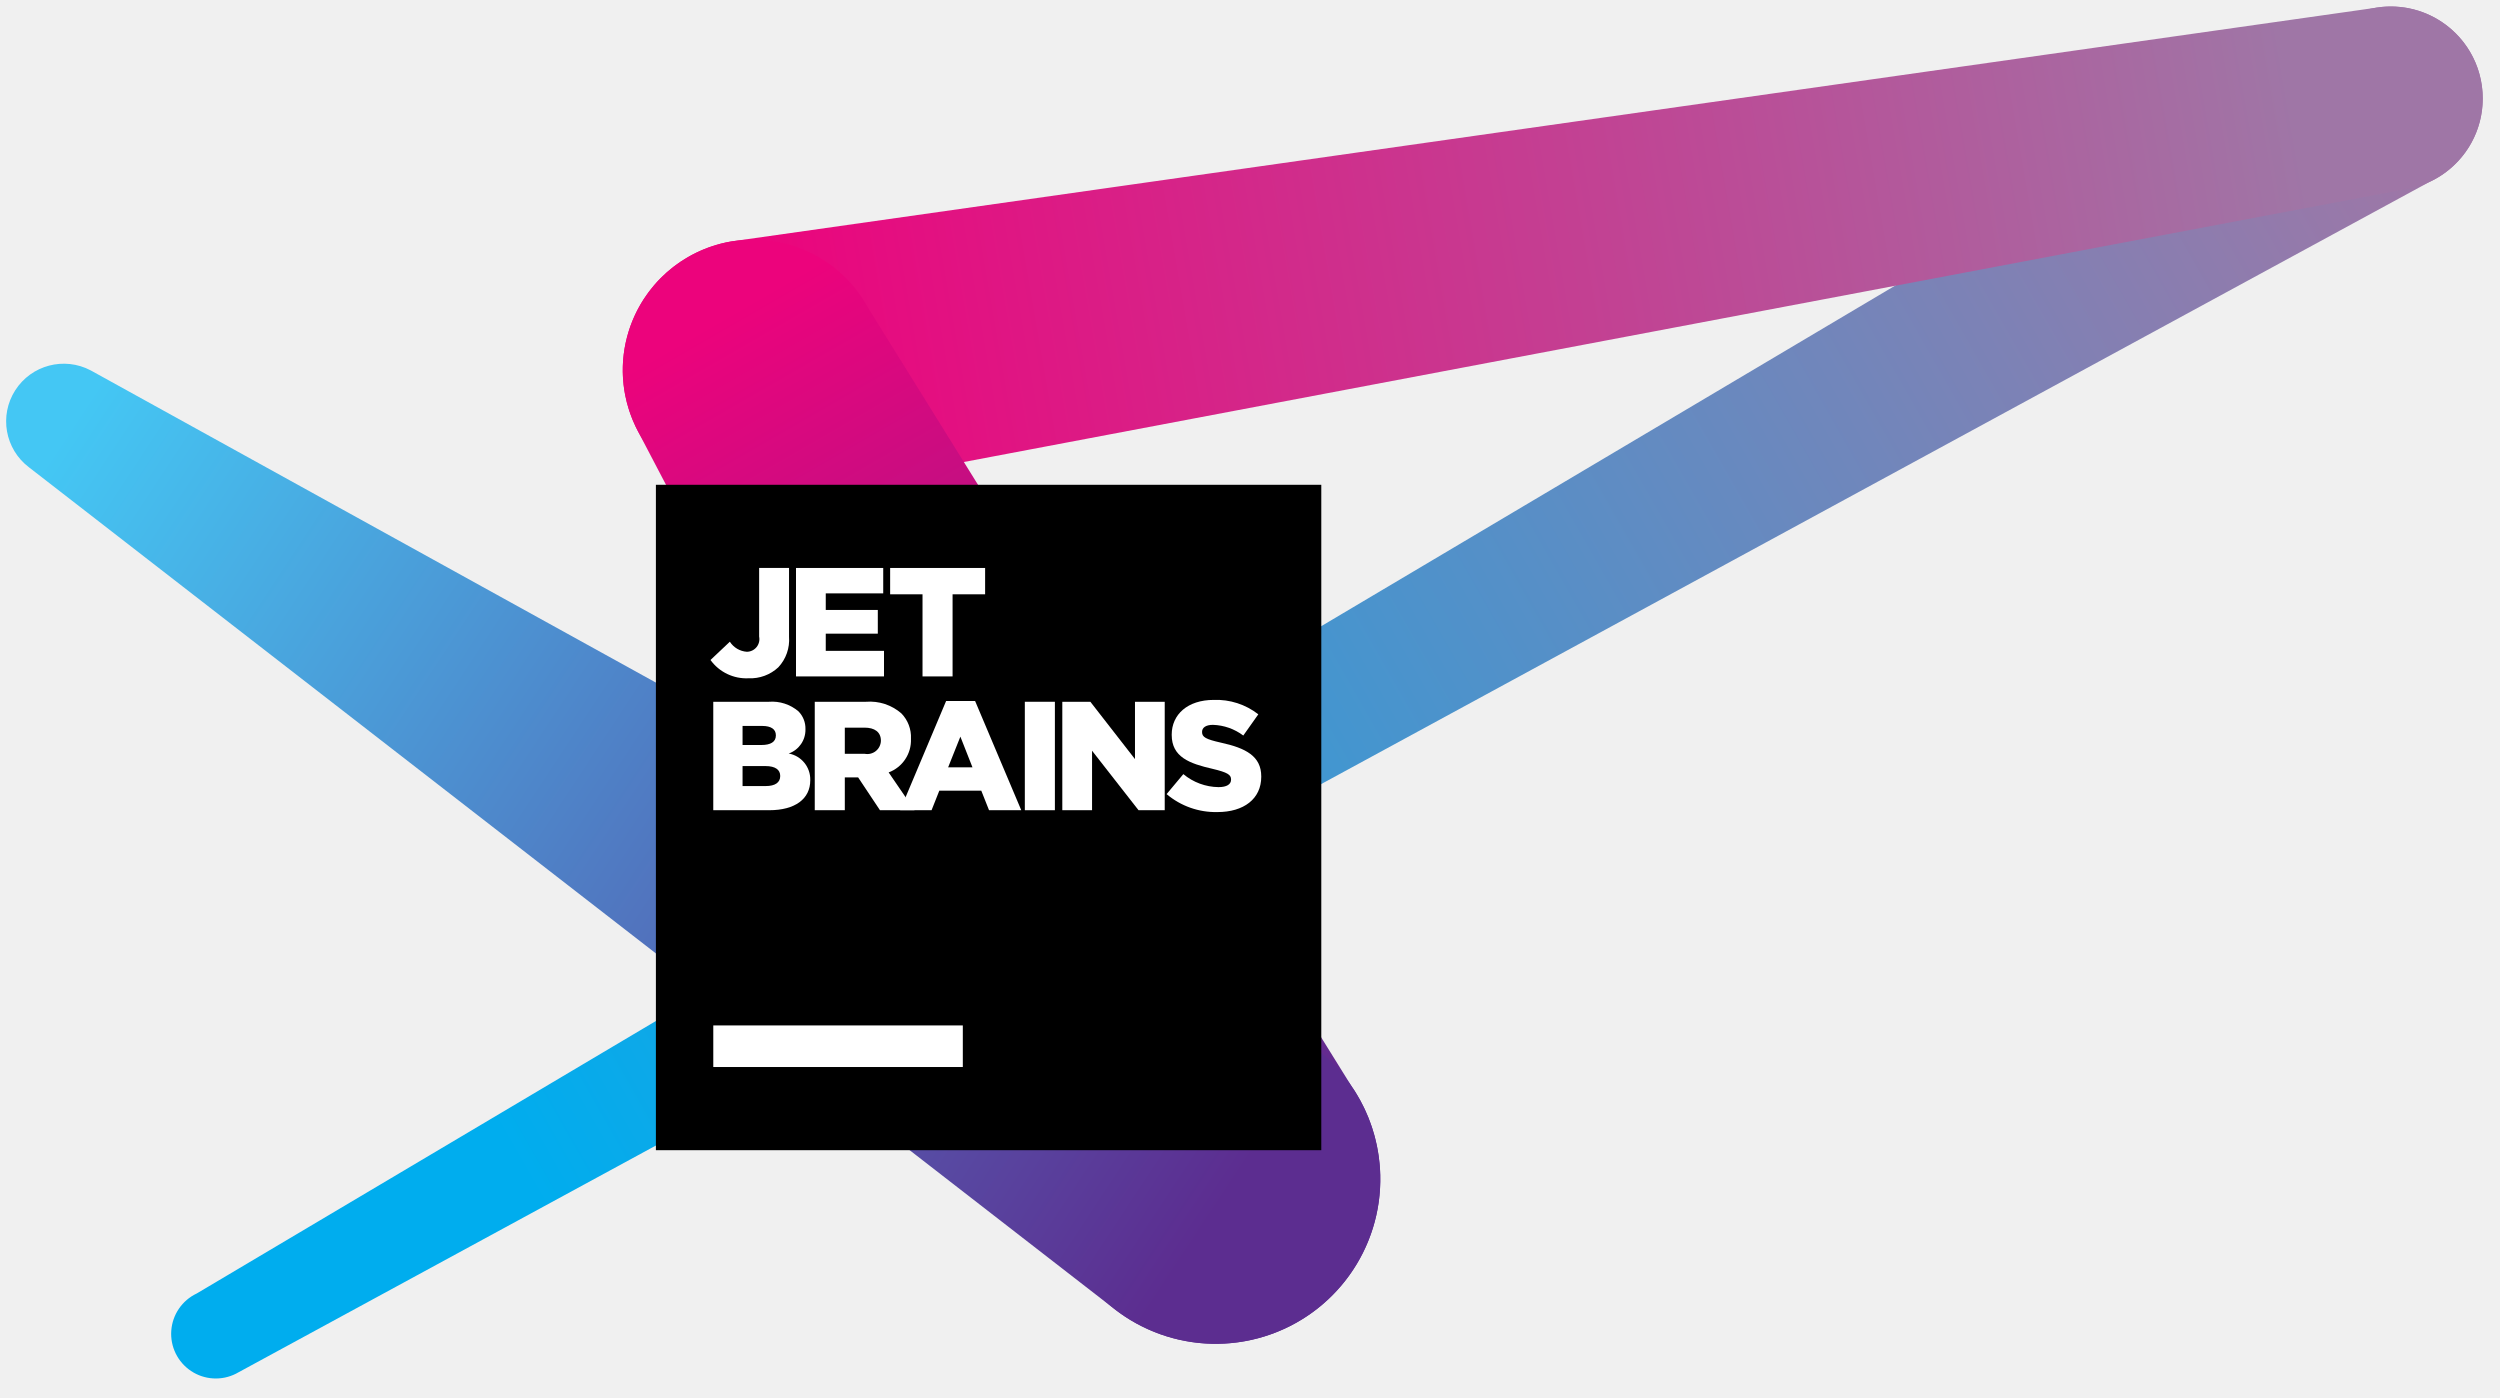
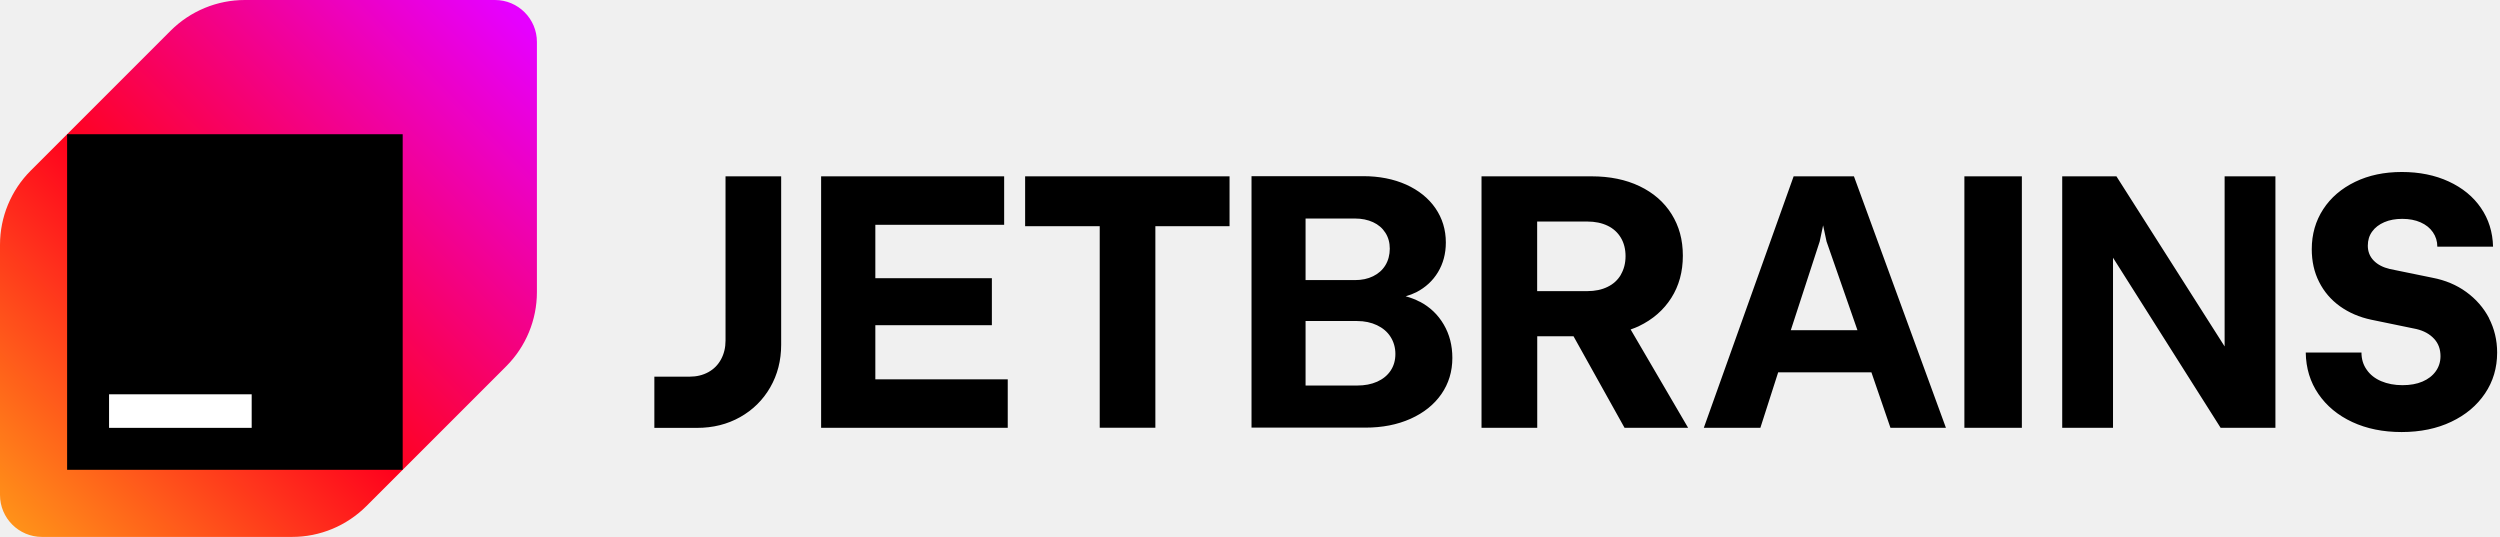
- <svg xmlns="http://www.w3.org/2000/svg" id="Layer_1" data-name="Layer 1" width="263" height="147" viewBox="0 0 263 147">
-   <defs>
-     <linearGradient id="linear-gradient" x1="54.457" y1="122.594" x2="251.779" y2="10.206" gradientUnits="userSpaceOnUse">
-       <stop offset="0" stop-color="#00adee" />
-       <stop offset="1" stop-color="#9f76a6" />
-     </linearGradient>
-     <linearGradient id="linear-gradient-2" x1="80.247" y1="38.761" x2="241.262" y2="10.951" gradientUnits="userSpaceOnUse">
-       <stop offset="0" stop-color="#ec037c" />
-       <stop offset="1" stop-color="#9f76a6" />
-     </linearGradient>
-     <linearGradient id="linear-gradient-3" x1="75.721" y1="33.558" x2="127.825" y2="123.939" gradientUnits="userSpaceOnUse">
-       <stop offset="0" stop-color="#ec037c" />
-       <stop offset="1" stop-color="#5c2d90" />
-     </linearGradient>
-     <linearGradient id="linear-gradient-4" x1="7.465" y1="44.578" x2="129.454" y2="125.081" gradientUnits="userSpaceOnUse">
-       <stop offset="0" stop-color="#44c7f4" />
-       <stop offset="1" stop-color="#5c2d90" />
-     </linearGradient>
-   </defs>
-   <g>
-     <path d="M261.184,10.362a9.678,9.678,0,0,0-14.745-8.246l0-.001L20.694,136.075h0a4.697,4.697,0,1,0,4.133,8.435h0q0.09-.047.178-0.097l230.527-125.25a9.653,9.653,0,0,0,1.151-.625l0.033-.018-0.001-.002A9.668,9.668,0,0,0,261.184,10.362Z" fill="url(#linear-gradient)" />
-     <path d="M261.184,10.362A9.678,9.678,0,0,0,251.506.684q-0.275,0-.546.016-0.25.014-.497,0.041L76.798,25.419A13.735,13.735,0,1,0,83.535,51.983L252.804,19.951a9.636,9.636,0,0,0,1.036-.196l0.02-.004,0-.001A9.681,9.681,0,0,0,261.184,10.362Z" fill="url(#linear-gradient-2)" />
-     <path d="M145.203,123.63a17.237,17.237,0,0,0-3.064-9.425L91.305,32.352A13.737,13.737,0,0,0,66.113,42.951h0a13.633,13.633,0,0,0,1.043,2.498s45.233,86.37,45.582,86.998q0.309,0.556.657,1.086h0A17.32,17.32,0,0,0,145.203,123.63Z" fill="url(#linear-gradient-3)" />
-     <path d="M145.203,123.63a17.298,17.298,0,0,0-7.63-13.942h0a17.306,17.306,0,0,0-2.699-1.491L9.548,38.968a6.064,6.064,0,0,0-6.507,10.187l114.396,88.704A17.319,17.319,0,0,0,145.203,123.63Z" fill="url(#linear-gradient-4)" />
-     <g>
-       <rect x="69" y="51" width="70" height="70" />
-       <g>
-         <rect x="75.038" y="107.875" width="26.25" height="4.375" fill="#fff" />
-         <g>
-           <path d="M74.743,69.431L76.78,67.508a2.31,2.31,0,0,0,1.793,1.059A1.33,1.33,0,0,0,79.861,66.97V59.75h3.146v7.237a4.239,4.239,0,0,1-1.125,3.211,4.299,4.299,0,0,1-3.129,1.157A4.659,4.659,0,0,1,74.743,69.431Z" fill="#fff" />
-           <path d="M83.739,59.75h9.176v2.673H86.869v1.744H92.345v2.494H86.869V68.47H92.997v2.689H83.739V59.75Z" fill="#fff" />
-           <path d="M97.049,62.521H93.643V59.75h9.991v2.771h-3.423v8.638H97.049V62.521Z" fill="#fff" />
-           <path d="M75.036,73.826h5.851A4.273,4.273,0,0,1,84,74.836a2.567,2.567,0,0,1,.734,1.858v0.033a2.641,2.641,0,0,1-1.76,2.542,2.769,2.769,0,0,1,2.265,2.787v0.033c0,1.956-1.597,3.146-4.319,3.146H75.036V73.826Zm6.585,3.521c0-.636-0.505-0.978-1.434-0.978h-2.07v2.005h1.988c0.962,0,1.516-.326,1.516-0.994V77.346ZM80.529,80.59H78.117v2.103h2.445c0.978,0,1.516-.375,1.516-1.043V81.617C82.077,80.997,81.588,80.59,80.529,80.59Z" fill="#fff" />
-           <path d="M85.712,73.826h5.395a5.051,5.051,0,0,1,3.716,1.222,3.562,3.562,0,0,1,1.01,2.657v0.033a3.615,3.615,0,0,1-2.347,3.521l2.722,3.977H92.573l-2.298-3.455H88.874v3.455H85.712V73.826Zm5.264,5.476a1.433,1.433,0,0,0,1.695-1.353V77.917c0-.913-0.668-1.369-1.711-1.369H88.874v2.755H90.976Z" fill="#fff" />
-           <path d="M99.532,73.744H102.58l4.857,11.491h-3.39l-0.815-2.054H98.815L98,85.235H94.692Zm2.771,6.976-1.271-3.227L99.744,80.72h2.559Z" fill="#fff" />
-           <path d="M107.812,73.826h3.162V85.235h-3.162V73.826Z" fill="#fff" />
-           <path d="M111.756,73.826h2.95l4.694,6.031V73.826h3.129V85.235h-2.755l-4.89-6.259v6.259h-3.129V73.826Z" fill="#fff" />
-           <path d="M122.727,83.54l1.76-2.103a5.911,5.911,0,0,0,3.7,1.369c0.864,0,1.32-.293,1.32-0.782V81.991c0-.489-0.375-0.734-1.94-1.108-2.429-.554-4.303-1.239-4.303-3.569V77.281c0-2.119,1.679-3.651,4.417-3.651a7.181,7.181,0,0,1,4.694,1.516l-1.581,2.233a5.601,5.601,0,0,0-3.195-1.125c-0.766,0-1.141.31-1.141,0.733V77.02c0,0.522.391,0.75,1.988,1.108,2.608,0.57,4.238,1.418,4.238,3.553v0.033c0,2.331-1.842,3.716-4.613,3.716A7.999,7.999,0,0,1,122.727,83.54Z" fill="#fff" />
-         </g>
-       </g>
-     </g>
-   </g>
+ <svg xmlns="http://www.w3.org/2000/svg" fill="none" height="64" viewBox="0 0 298 64" width="298">
+   <linearGradient id="a" gradientUnits="userSpaceOnUse" x1=".85" x2="62.62" y1="62.72" y2="1.81">
+     <stop offset="0" stop-color="#ff9419" />
+     <stop offset=".43" stop-color="#ff021d" />
+     <stop offset=".99" stop-color="#e600ff" />
+   </linearGradient>
+   <path d="m86.484 40.586c0 .846-.179 1.593-.538 2.251-.358.657-.856 1.165-1.514 1.524-.657.358-1.394.538-2.241.538h-4.192v6.104h5.079c1.912 0 3.625-.428 5.148-1.285s2.719-2.042 3.585-3.545c.866-1.504 1.304-3.197 1.304-5.089v-20.066h-6.632zm17.856-1.822h13.891v-5.606h-13.891v-6.363h15.355v-5.776h-21.818v29.974h22.246v-5.776h-15.783v-6.443zm17.865-11.8h8.882v24.019h6.633v-24.019h8.842v-5.945h-24.367v5.955zm47.022 9.002c-.517-.279-1.085-.488-1.673-.647.449-.13.877-.289 1.275-.488 1.096-.568 1.962-1.364 2.579-2.39.618-1.026.936-2.201.936-3.535 0-1.524-.418-2.888-1.244-4.093-.827-1.195-1.992-2.131-3.486-2.808-1.494-.667-3.206-1.006-5.118-1.006h-13.315v29.974h13.574c2.011 0 3.804-.348 5.387-1.056 1.573-.707 2.798-1.683 3.675-2.948.866-1.255 1.304-2.689 1.304-4.302 0-1.484-.338-2.808-1.026-3.983-.687-1.175-1.633-2.081-2.858-2.728zm-13.603-9.918h5.886c.816 0 1.533.149 2.161.438.627.289 1.115.707 1.464 1.255.348.538.527 1.175.527 1.902 0 .727-.179 1.414-.527 1.982-.349.568-.837.996-1.464 1.304-.628.309-1.345.458-2.161.458h-5.886v-7.349zm10.138 18.134c-.378.568-.916 1.006-1.603 1.315-.697.309-1.484.458-2.39.458h-6.145v-7.688h6.145c.886 0 1.673.169 2.37.498.687.329 1.235.787 1.613 1.384s.578 1.275.578 2.041c0 .767-.19 1.424-.568 1.992zm29.596-5.308c1.663-.797 2.947-1.922 3.864-3.366.916-1.444 1.374-3.117 1.374-5.029 0-1.912-.448-3.525-1.344-4.959-.897-1.434-2.171-2.539-3.814-3.326-1.644-.787-3.546-1.175-5.717-1.175h-13.124v29.974h6.642v-10.914h4.322l6.084 10.914h7.578l-6.851-11.721c.339-.119.677-.249.996-.398zm-2.151-6.124c-.369.627-.896 1.115-1.583 1.444-.688.339-1.494.508-2.42.508h-5.975v-8.295h5.975c.926 0 1.732.169 2.42.498.687.329 1.214.817 1.583 1.434.368.617.558 1.354.558 2.191 0 .837-.19 1.573-.558 2.201zm20.594-11.731-10.706 29.974h6.742l2.121-6.612h11.114l2.27 6.612h6.612l-10.964-29.974zm-.339 18.343 3.445-10.576.409-1.922.408 1.922 3.685 10.576zm20.693 11.631h6.851v-29.974h-6.851zm31.02-9.699-12.896-20.275h-6.463v29.974h6.055v-20.275l12.826 20.275h6.533v-29.974h-6.055zm31.528-3.356c-.647-1.245-1.564-2.29-2.729-3.137-1.165-.846-2.509-1.404-4.023-1.693l-5.098-1.046c-.797-.189-1.434-.518-1.902-.996-.469-.478-.708-1.075-.708-1.782 0-.647.17-1.205.518-1.683.339-.478.827-.846 1.444-1.115.618-.269 1.335-.398 2.151-.398.817 0 1.554.139 2.181.418s1.115.667 1.464 1.175.528 1.075.528 1.723h6.642c-.04-1.743-.528-3.286-1.444-4.621-.916-1.344-2.201-2.39-3.834-3.147-1.633-.757-3.505-1.135-5.597-1.135-2.091 0-3.943.388-5.566 1.175s-2.898 1.872-3.804 3.266c-.906 1.394-1.364 2.978-1.364 4.76 0 1.444.288 2.748.876 3.904.587 1.165 1.414 2.131 2.479 2.898 1.076.767 2.311 1.304 3.725 1.603l5.397 1.115c.886.209 1.584.598 2.101 1.155.518.558.767 1.245.767 2.081 0 .667-.189 1.275-.567 1.802-.379.528-.907.936-1.584 1.225s-1.474.428-2.39.428-1.782-.159-2.529-.478c-.747-.319-1.325-.777-1.733-1.374-.418-.588-.617-1.275-.617-2.041h-6.642c.029 1.872.527 3.515 1.513 4.949.976 1.424 2.32 2.539 4.033 3.336 1.713.797 3.675 1.195 5.886 1.195 2.21 0 4.202-.408 5.915-1.225 1.723-.817 3.057-1.942 4.023-3.376s1.444-3.057 1.444-4.87c0-1.484-.329-2.848-.976-4.103z" fill="#000" />
+   <path d="m20.34 3.66-16.68 16.68c-2.34 2.34-3.66 5.52-3.66 8.84v29.82c0 2.76 2.24 5 5 5h29.82c3.32 0 6.49-1.32 8.84-3.66l16.68-16.68c2.34-2.34 3.66-5.52 3.66-8.84v-29.82c0-2.76-2.24-5-5-5h-29.82c-3.32 0-6.49 1.32-8.84 3.66z" fill="url(#a)" />
+   <path d="m48 16h-40v40h40z" fill="#000" />
+   <path d="m30 47h-17v4h17z" fill="#fff" />
</svg>
